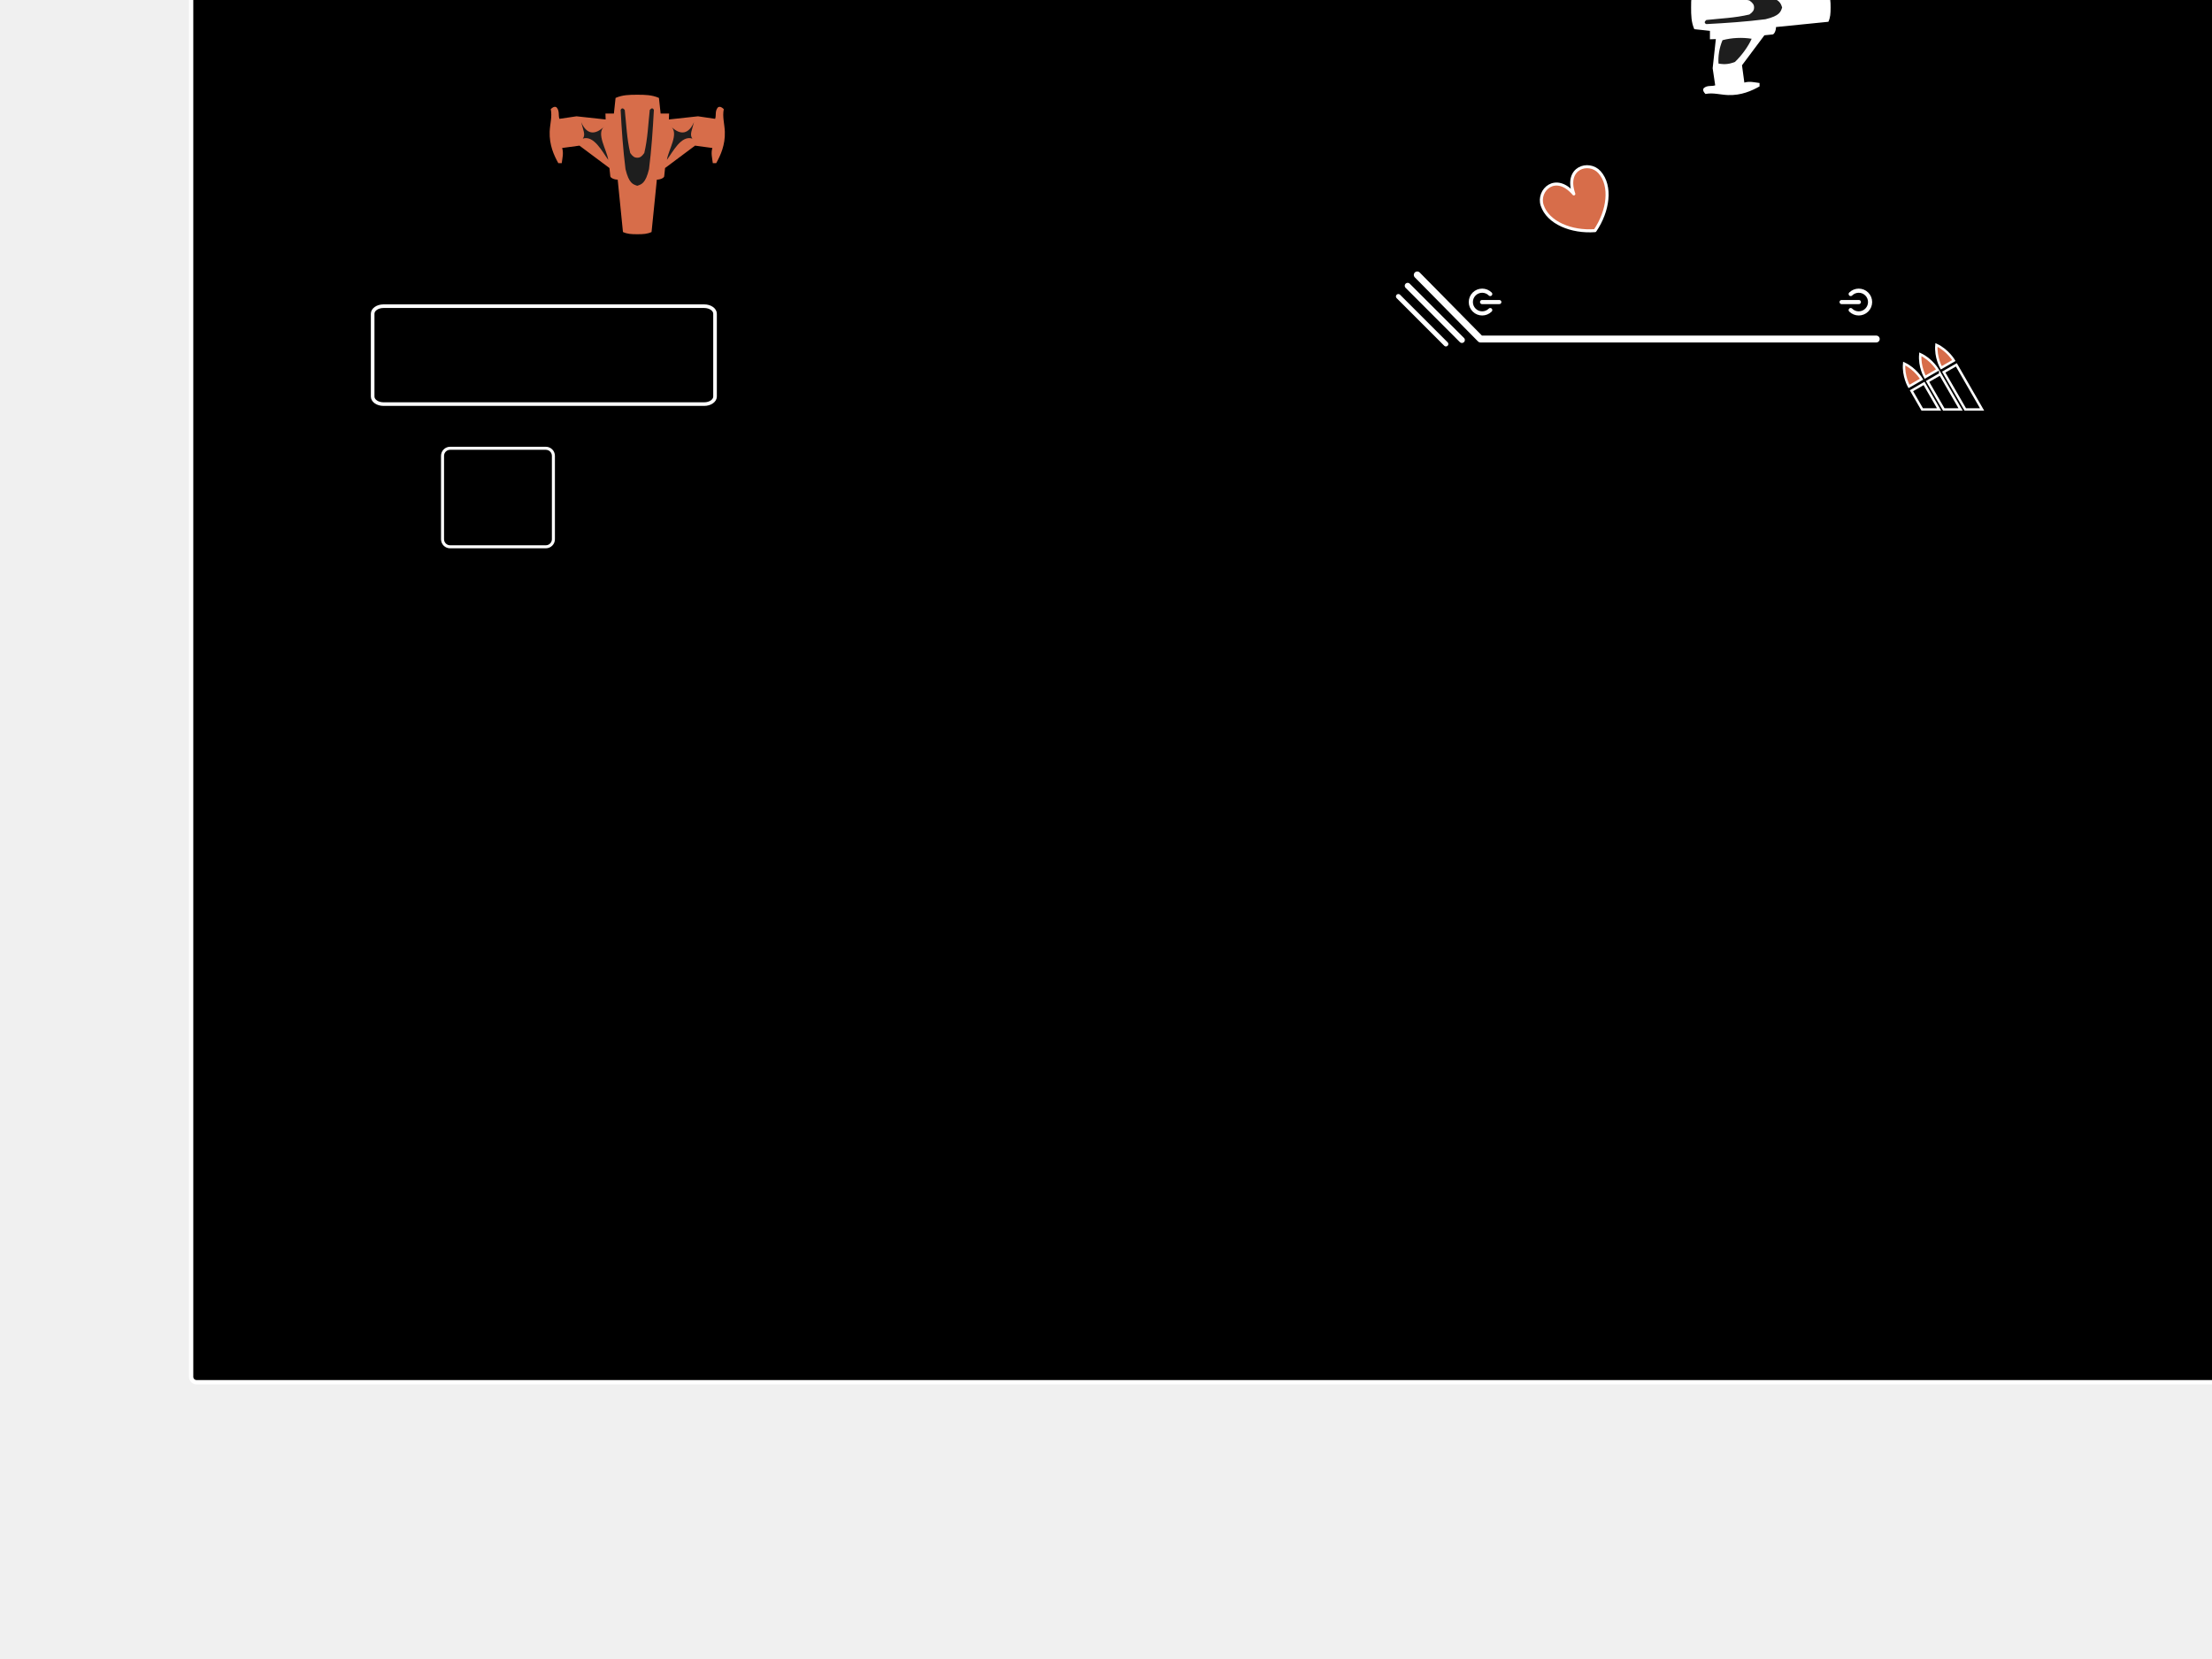
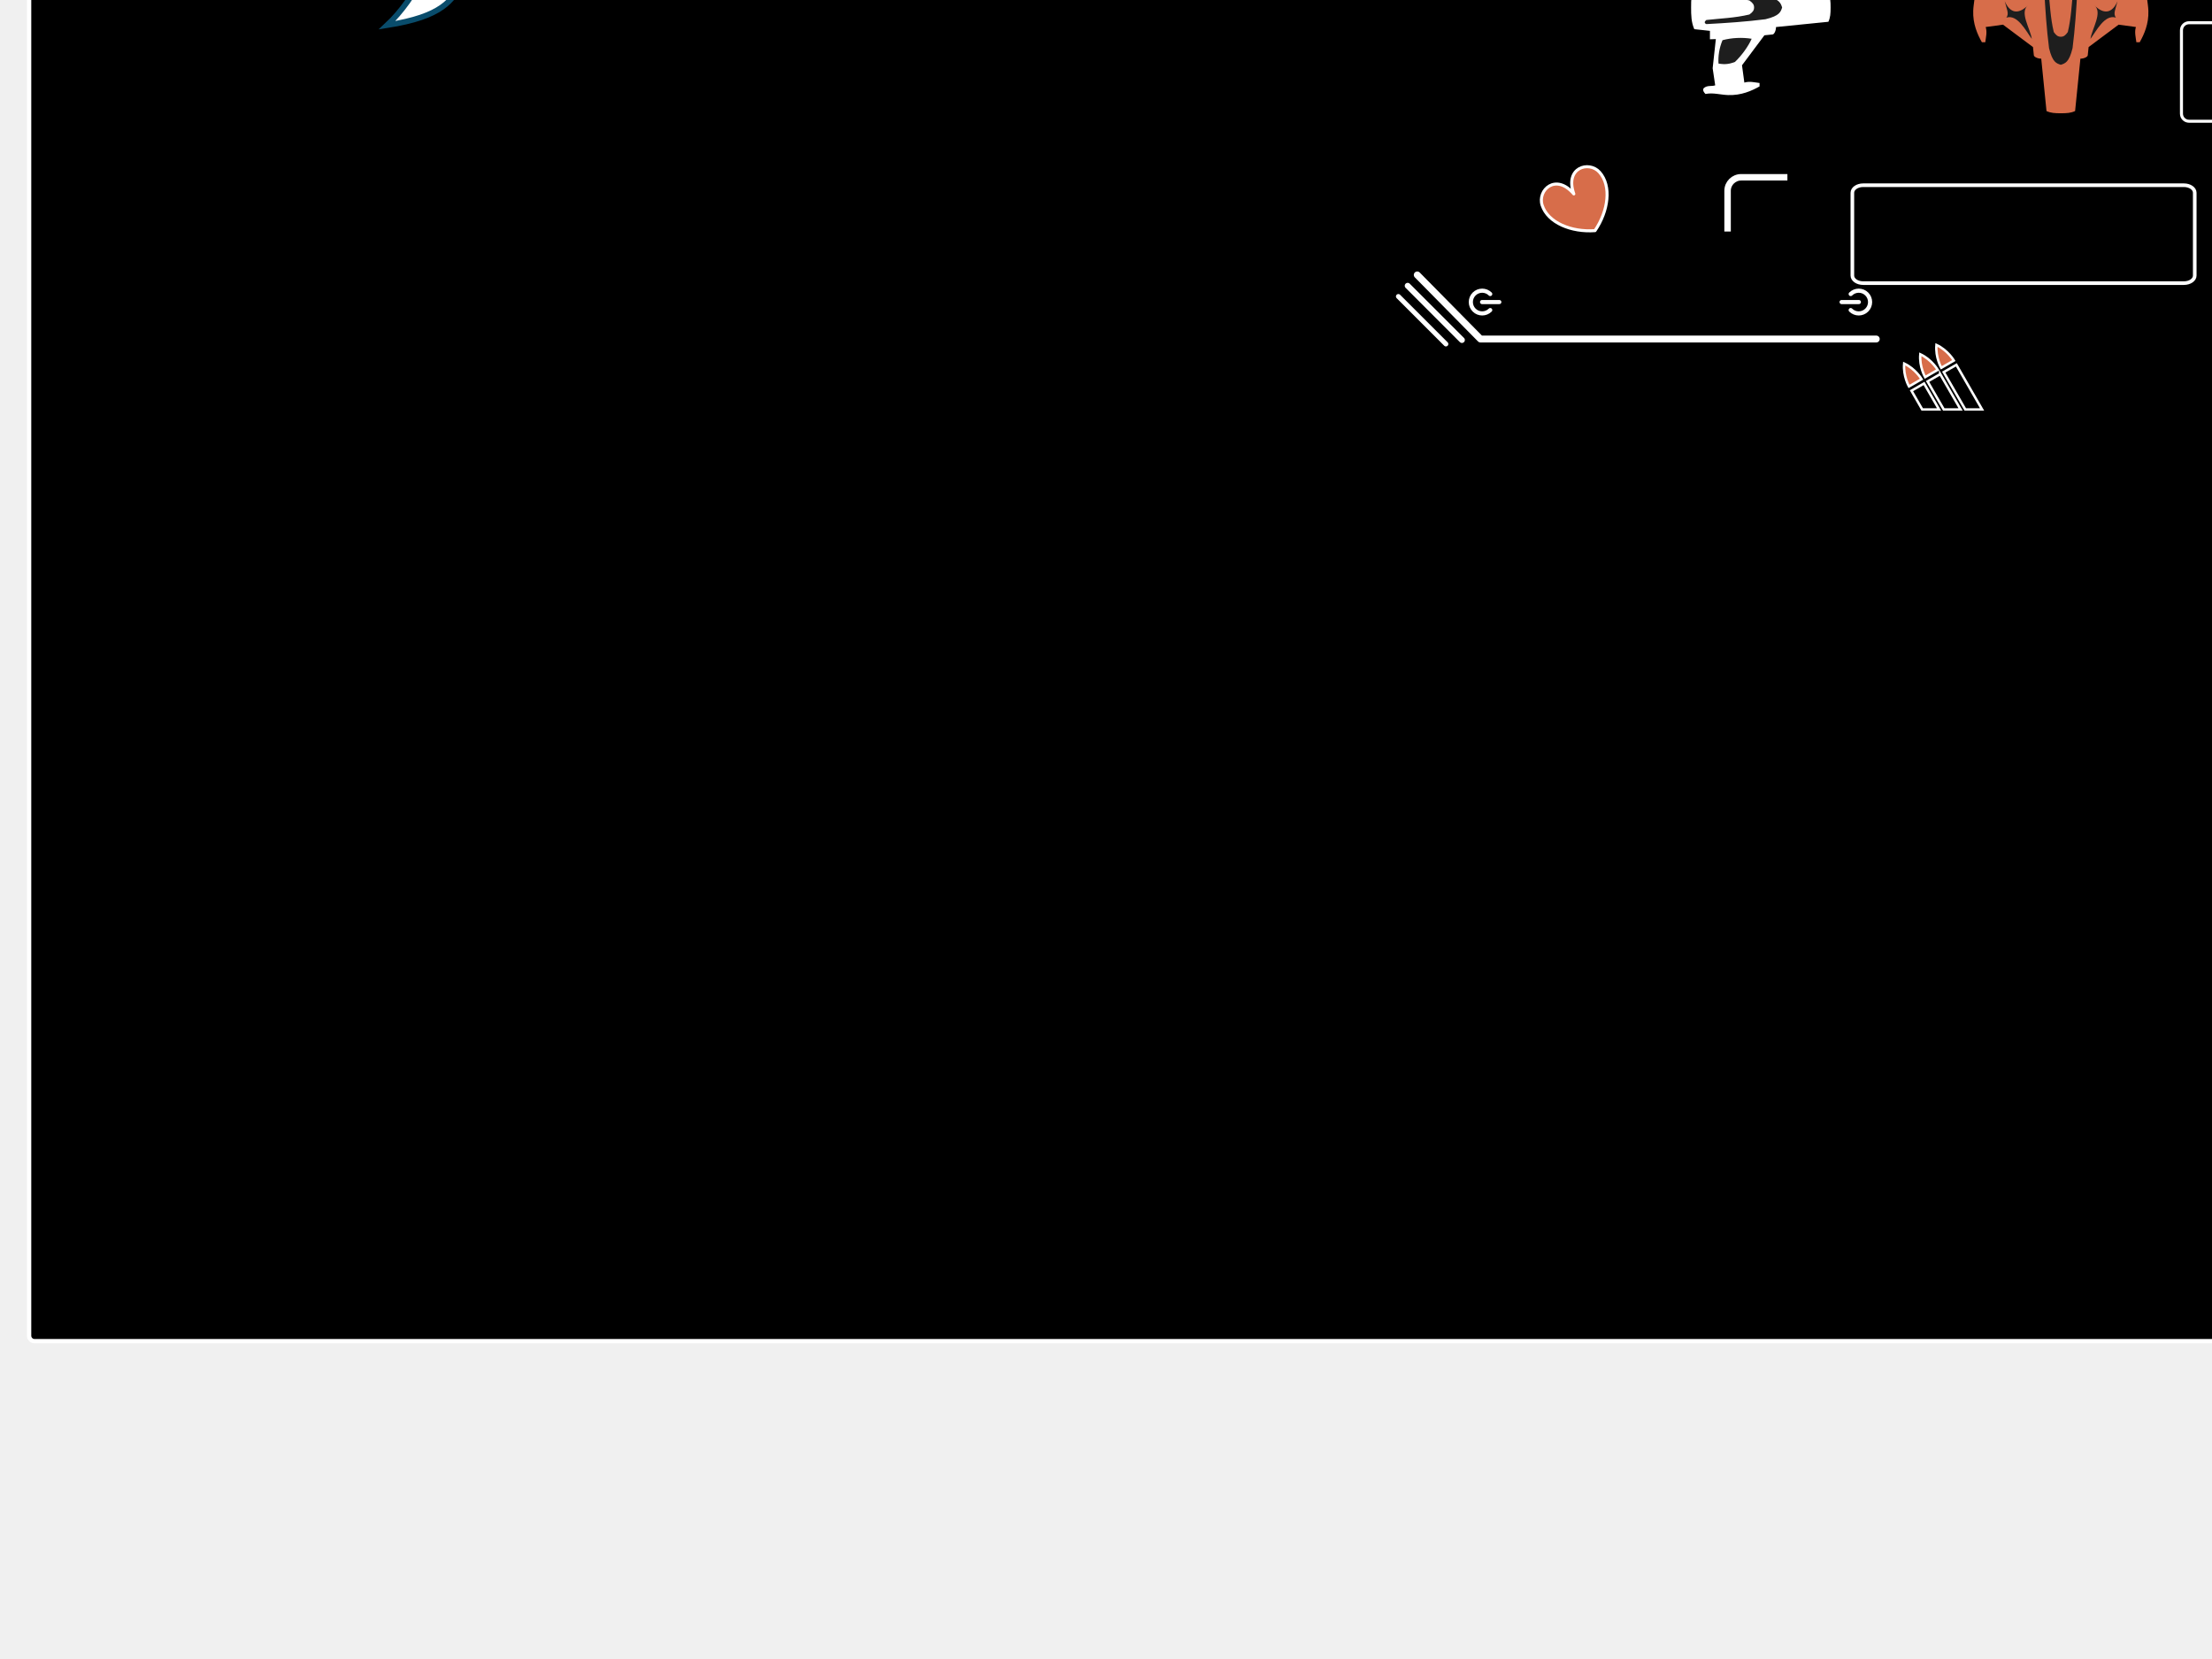
<svg xmlns="http://www.w3.org/2000/svg" xmlns:ns1="http://www.openswatchbook.org/uri/2009/osb" xmlns:xlink="http://www.w3.org/1999/xlink" width="1024px" height="768px" id="svg2985" version="1.1">
  <defs id="defs2987">
+     <linearGradient id="linearGradient3925">
+       <stop style="stop-color:#ffffff;stop-opacity:1;" offset="0" id="stop3927" />
+       <stop style="stop-color:#ffffff;stop-opacity:0;" offset="1" id="stop3929" />
+     </linearGradient>
    <linearGradient id="linearGradient5661" ns1:paint="solid">
      <stop style="stop-color:#ffffff;stop-opacity:1;" offset="0" id="stop5663" />
    </linearGradient>
    <linearGradient id="linearGradient3910">
      <stop style="stop-color:#ffffff;stop-opacity:0;" offset="0" id="stop3912" />
      <stop id="stop3918" offset="0.463" style="stop-color:#ffffff;stop-opacity:1;" />
      <stop style="stop-color:#ffffff;stop-opacity:0;" offset="1" id="stop3914" />
    </linearGradient>
    <linearGradient id="linearGradient3852">
      <stop id="stop3854" offset="0" style="stop-color:#ffffff;stop-opacity:1;" />
      <stop id="stop3856" offset="1" style="stop-color:#808080;stop-opacity:1;" />
    </linearGradient>
    <linearGradient id="linearGradient3781">
      <stop style="stop-color:#ffffff;stop-opacity:1;" offset="0" id="stop3783" />
      <stop style="stop-color:#ffffff;stop-opacity:0;" offset="1" id="stop3785" />
    </linearGradient>
    <filter id="filter3765" height="1.4" y="-0.2" width="1.4" x="-0.2" color-interpolation-filters="sRGB">
      <feTurbulence id="feTurbulence3767" baseFrequency="0.05" numOctaves="5" type="fractalNoise" result="result91" />
      <feDisplacementMap id="feDisplacementMap3769" in2="result91" scale="25" result="result5" xChannelSelector="R" in="SourceGraphic" />
      <feComposite id="feComposite3771" in2="result5" in="SourceGraphic" operator="atop" />
    </filter>
    <radialGradient xlink:href="#linearGradient3781" id="radialGradient3787" cx="64.5" cy="196.5" fx="64.5" fy="196.5" r="41.3" gradientUnits="userSpaceOnUse" gradientTransform="matrix(0.2421631,-0.5563984,0.5089602,0.2215165,-51.13021,188.8597)" />
    <linearGradient id="linearGradient4279">
      <stop style="stop-color:#4a97d7;stop-opacity:1;" offset="0" id="stop4281" />
      <stop style="stop-color:#1e1e1e;stop-opacity:1;" offset="1" id="stop4283" />
    </linearGradient>
    <linearGradient id="linearGradient3814">
      <stop style="stop-color:#f4880b;stop-opacity:1;" offset="0" id="stop3816" />
      <stop style="stop-color:#ffb263;stop-opacity:1;" offset="1" id="stop3818" />
    </linearGradient>
    <linearGradient xlink:href="#linearGradient3797" id="linearGradient3873" gradientUnits="userSpaceOnUse" x1="472.181" y1="291.86" x2="472.181" y2="277.76" gradientTransform="matrix(0.9194079,0,0,1.001063,28.50064,-0.3084863)" />
    <linearGradient id="linearGradient3797">
      <stop id="stop3799" offset="0" style="stop-color:#f40b0b;stop-opacity:1;" />
      <stop id="stop3801" offset="1" style="stop-color:#ff6363;stop-opacity:1;" />
    </linearGradient>
    <linearGradient id="linearGradient4279-2">
      <stop style="stop-color:#c9c9c9;stop-opacity:1;" offset="0" id="stop4281-3" />
      <stop style="stop-color:#f2f2f2;stop-opacity:1;" offset="1" id="stop4283-1" />
    </linearGradient>
    <linearGradient id="linearGradient3814-8">
      <stop style="stop-color:#f4880b;stop-opacity:1;" offset="0" id="stop3816-8" />
      <stop style="stop-color:#ffb263;stop-opacity:1;" offset="1" id="stop3818-2" />
    </linearGradient>
    <linearGradient xlink:href="#linearGradient3797-7" id="linearGradient3873-7" gradientUnits="userSpaceOnUse" x1="472.181" y1="291.86" x2="472.181" y2="277.76" gradientTransform="matrix(0.9194079,0,0,1.001063,28.50064,-0.3084863)" />
    <linearGradient id="linearGradient3797-7">
      <stop id="stop3799-1" offset="0" style="stop-color:#f40b0b;stop-opacity:1;" />
      <stop id="stop3801-2" offset="1" style="stop-color:#ff6363;stop-opacity:1;" />
    </linearGradient>
+     <filter id="filter4049" color-interpolation-filters="sRGB">
+       <feGaussianBlur id="feGaussianBlur4051" stdDeviation="3" />
+     </filter>
  </defs>
  <g id="layer1">
-     <rect style="fill:#000000;fill-opacity:1;stroke:#ffffff;stroke-width:2;stroke-linecap:round;stroke-linejoin:round;stroke-miterlimit:4;stroke-opacity:1;stroke-dasharray:none" id="rect2993" width="1081" height="778" x="88.477" y="-138.143" rx="2.5" ry="2.5" />
-     <path style="fill:url(#radialGradient3787);fill-opacity:1;stroke:none;filter:url(#filter3765)" id="particle" d="m 94,196.5 a 29.5,29.5 0 1 1 -59,0 29.5,29.5 0 1 1 59,0 z" transform="matrix(0.5034843,0,0,0.5034843,634.9651,-311.6977)" />
+     <rect style="fill:#000000;fill-opacity:1;stroke:#ffffff;stroke-width:2;stroke-linecap:round;stroke-linejoin:round;stroke-miterlimit:4;stroke-opacity:1;stroke-dasharray:none" id="rect2993" width="1081" height="778" x="13.477" y="-157.143" rx="2.5" ry="2.5" />
+     <path style="fill:url(#radialGradient3787);fill-opacity:1;stroke:none;filter:url(#filter3765)" id="particle" d="m 94,196.5 a 29.5,29.5 0 1 1 -59,0 29.5,29.5 0 1 1 59,0 z" transform="matrix(0.5034843,0,0,0.5034843,85.51933,-144.6245)" />
    <g id="player" transform="matrix(0,-0.7589824,0.7589824,0,738.9965,161.0677)">
      <rect ry="2.5" y="64.75" x="196.5" height="49.75" width="21.25" id="rect3836" style="fill:#1e1e1e;fill-opacity:1;stroke:none" />
      <path id="path3811" d="m 194.422,59.739 -1.025,9.541 -5.146,0 0.114,3.598 -17.76,-1.935 -10.429,1.548 c -0.81,-2.256 0.269,-4.856 -1.822,-7.081 -1.307,-0.647 -2.394,0.127 -3.461,1.161 0.957,4.594 -0.491,9.024 -0.66,13.776 -0.286,8.026 2.562,14.359 5.283,19.195 l 2.072,0 c 0.384,-3.091 1.229,-6.176 0.25,-9.267 l 10.565,-1.435 18.284,13.662 0.524,5.032 c 0.097,0.945 2.295,2.049 4.508,2.049 l 3.211,31.946 c 2.622,1.204 5.022,1.351 8.721,1.351 3.699,0 6.099,-0.146 8.721,-1.351 l 3.233,-31.946 c 2.213,0 4.389,-1.104 4.486,-2.049 l 0.524,-5.032 18.284,-13.662 10.565,1.435 c -0.979,3.091 -0.111,6.176 0.273,9.267 l 2.049,0 c 2.721,-4.836 5.569,-11.169 5.283,-19.195 -0.169,-4.752 -1.595,-9.182 -0.638,-13.776 -1.067,-1.034 -2.177,-1.808 -3.484,-1.161 -2.091,2.225 -0.989,4.825 -1.799,7.081 l -10.429,-1.548 -17.783,1.935 0.137,-3.598 -5.169,0 -1.025,-9.541 c -4.263,-1.878 -8.534,-1.943 -13.229,-1.943 -4.696,0 -8.966,0.065 -13.229,1.943 z m 4.235,6.376 c 0.422,0.028 0.869,0.368 1.366,0.956 0.973,8.779 1.245,17.515 3.347,26.276 1.458,2.04 2.513,2.855 4.284,2.857 1.771,0.002 2.815,-0.81 4.277,-2.857 2.102,-8.761 2.374,-17.497 3.347,-26.276 0.994,-1.176 1.854,-1.396 2.505,0 -0.642,12.229 -1.466,24.349 -2.96,36.067 -2.119,8.847 -4.655,9.329 -7.173,10.178 -2.518,-0.85 -5.054,-1.331 -7.173,-10.178 -1.494,-11.718 -2.318,-23.838 -2.96,-36.067 0.326,-0.698 0.716,-0.984 1.138,-0.956 z" style="fill:#ffffff;fill-opacity:1;stroke:none" />
      <path id="path3862" d="m 226.667,94.733 c 4.784,-2.115 10.278,-6.155 14.133,-10.182 1.27,-3.317 1.706,-5.931 1,-10.039 -4.35,-0.312 -9.42,0.406 -14.258,2.438 -1.491,5.565 -1.813,11.892 -0.875,17.783 z" style="fill:#1e1e1e;fill-opacity:1;stroke:none" />
      <path style="fill:#1e1e1e;fill-opacity:1;stroke:none" d="m 188.576,94.733 c -4.784,-2.115 -10.278,-6.155 -14.133,-10.182 -1.27,-3.317 -1.706,-5.931 -1,-10.039 4.35,-0.312 9.42,0.406 14.258,2.438 1.491,5.565 1.813,11.892 0.875,17.783 z" id="path3864" />
    </g>
-     <g transform="matrix(0.7589824,0,0,0.7589824,137.4019,-0.0077979)" id="enemy">
+     <g transform="matrix(0.7589824,0,0,0.7589824,796.4019,-56.0078)" id="enemy">
      <rect style="fill:#1e1e1e;fill-opacity:1;stroke:none" id="rect3884" width="21.25" height="49.75" x="196.5" y="64.75" ry="2.5" />
      <path style="fill:#d76d4a;fill-opacity:1;stroke:none" d="m 194.422,59.739 -1.025,9.541 -5.146,0 0.114,3.598 -17.76,-1.935 -10.429,1.548 c -0.81,-2.256 0.269,-4.856 -1.822,-7.081 -1.307,-0.647 -2.394,0.127 -3.461,1.161 0.957,4.594 -0.491,9.024 -0.66,13.776 -0.286,8.026 2.562,14.359 5.283,19.195 l 2.072,0 c 0.384,-3.091 1.229,-6.176 0.25,-9.267 l 10.565,-1.435 18.284,13.662 0.524,5.032 c 0.097,0.945 2.295,2.049 4.508,2.049 l 3.211,31.946 c 2.622,1.204 5.022,1.351 8.721,1.351 3.699,0 6.099,-0.146 8.721,-1.351 l 3.233,-31.946 c 2.213,0 4.389,-1.104 4.486,-2.049 l 0.524,-5.032 18.284,-13.662 10.565,1.435 c -0.979,3.091 -0.111,6.176 0.273,9.267 l 2.049,0 c 2.721,-4.836 5.569,-11.169 5.283,-19.195 -0.169,-4.752 -1.595,-9.182 -0.638,-13.776 -1.067,-1.034 -2.177,-1.808 -3.484,-1.161 -2.091,2.225 -0.989,4.825 -1.799,7.081 l -10.429,-1.548 -17.783,1.935 0.137,-3.598 -5.169,0 -1.025,-9.541 c -4.263,-1.878 -8.534,-1.943 -13.229,-1.943 -4.696,0 -8.966,0.065 -13.229,1.943 z m 4.235,6.376 c 0.422,0.028 0.869,0.368 1.366,0.956 0.973,8.779 1.245,17.515 3.347,26.276 1.458,2.04 2.513,2.855 4.284,2.857 1.771,0.002 2.815,-0.81 4.277,-2.857 2.102,-8.761 2.374,-17.497 3.347,-26.276 0.994,-1.176 1.854,-1.396 2.505,0 -0.642,12.229 -1.466,24.349 -2.96,36.067 -2.119,8.847 -4.655,9.329 -7.173,10.178 -2.518,-0.85 -5.054,-1.331 -7.173,-10.178 -1.494,-11.718 -2.318,-23.838 -2.96,-36.067 0.326,-0.698 0.716,-0.984 1.138,-0.956 z" id="path3886" />
      <path id="path3890" d="m 189.973,97.528 c -3.536,-4.735 -8.69,-15.22 -15.531,-12.977 1.855,-2.366 0.149,-5.366 -1,-10.039 3.1,7.086 8.036,8.59 14.258,2.438 -5.465,4.271 1.374,14.345 2.272,20.578 z" style="fill:#1e1e1e;fill-opacity:1;stroke:none" />
      <path style="fill:#1e1e1e;fill-opacity:1;stroke:none" d="m 225.732,97.528 c 3.536,-4.735 8.69,-15.22 15.531,-12.977 -1.855,-2.366 -0.149,-5.366 1,-10.039 -3.1,7.086 -8.036,8.59 -14.258,2.438 5.465,4.271 -1.374,14.345 -2.272,20.578 z" id="path3892" />
    </g>
-     <path id="flame" d="m 685.354,-279.708 c -7.684,12.409 -19.233,13.098 -30.073,16.281 10.845,3.301 22.444,3.895 30.073,16.281 z" style="fill:#ffffff;fill-opacity:1;stroke:none" />
+     <path id="flame" d="m 135.908,-112.635 c -7.684,12.409 -19.233,13.098 -30.073,16.281 10.845,3.301 22.444,3.895 30.073,16.281 z" style="fill:#ffffff;fill-opacity:1;stroke:none" />
    <g id="btn" style="stroke:#ffffff;stroke-opacity:1" transform="translate(29.54773,6.694913)">
      <path id="path3970" d="m 626.542,120.573 29.265,29.675 183.221,0" style="fill:none;stroke:#ffffff;stroke-width:3.193;stroke-linecap:round;stroke-linejoin:round;stroke-miterlimit:4;stroke-opacity:1;stroke-dasharray:none" />
      <path id="path4013" d="m 622.103,125.596 25.116,25.116" style="fill:none;stroke:#ffffff;stroke-width:2.714;stroke-linecap:round;stroke-linejoin:round;stroke-miterlimit:4;stroke-opacity:1;stroke-dasharray:none" />
      <path id="path4017" d="m 617.793,130.538 22.023,22.023" style="fill:none;stroke:#ffffff;stroke-width:2.235;stroke-linecap:round;stroke-linejoin:miter;stroke-miterlimit:4;stroke-opacity:1;stroke-dasharray:none" />
      <path transform="matrix(0.9921756,0,0,0.9921756,19.2229,-3.754833)" d="m 646.156,141.718 c -2.071,2.071 -5.429,2.071 -7.5,1e-5 -2.071,-2.071 -2.071,-5.429 0,-7.5 2.071,-2.071 5.429,-2.071 7.5,-1e-5" id="path5395" style="fill:none;stroke:#ffffff;stroke-width:1.931;stroke-linecap:round;stroke-linejoin:round;stroke-miterlimit:4;stroke-opacity:1;stroke-dasharray:none" />
      <path id="path5399" d="m 656.543,133.134 7.984,0" style="fill:none;stroke:#ffffff;stroke-width:1.916;stroke-linecap:round;stroke-linejoin:miter;stroke-miterlimit:4;stroke-opacity:1;stroke-dasharray:none" />
      <path style="fill:none;stroke:#ffffff;stroke-width:1.931;stroke-linecap:round;stroke-linejoin:round;stroke-miterlimit:4;stroke-opacity:1;stroke-dasharray:none" id="path5401" d="m 646.156,141.718 c -2.071,2.071 -5.429,2.071 -7.5,1e-5 -2.071,-2.071 -2.071,-5.429 0,-7.5 2.071,-2.071 5.429,-2.071 7.5,-1e-5" transform="matrix(-0.9921756,0,0,0.9921756,1468.29,-3.754833)" />
      <path style="fill:none;stroke:#ffffff;stroke-width:1.916;stroke-linecap:round;stroke-linejoin:miter;stroke-miterlimit:4;stroke-opacity:1;stroke-dasharray:none" d="m 830.97,133.134 -7.984,0" id="path5403" />
    </g>
    <path id="health" style="fill:#d76d4a;fill-opacity:1;stroke:#ffffff;stroke-width:1.403;stroke-linecap:round;stroke-linejoin:round;stroke-miterlimit:4;stroke-opacity:1;stroke-dasharray:none" d="m 740.449,79.704 c -4.869,-5.445 -16.227,-2.129 -11.883,10.063 -8.387,-9.858 -16.938,-1.68 -14.657,5.26 2.672,8.129 13.564,12.556 24.47,11.737 6.162,-9.035 7.775,-20.681 2.07,-27.06 z" />
    <g id="bullets" transform="matrix(0.6684759,0,0,0.6684759,523.3731,17.56488)">
      <path id="rect3822" d="m 535.739,225.512 c 7.815,3.618 12.05,10.802 12.05,10.802 l -8.72,5.035 c 0,0 -4.12,-7.25 -3.33,-15.837 z" style="fill:#d76d4a;fill-opacity:1;stroke:#ffffff;stroke-width:1.701;stroke-miterlimit:4;stroke-opacity:1;stroke-dasharray:none" />
      <path style="fill:#d76d4a;fill-opacity:1;stroke:#ffffff;stroke-width:1.701;stroke-miterlimit:4;stroke-opacity:1;stroke-dasharray:none" d="m 546.915,219.06 c 7.815,3.618 12.05,10.802 12.05,10.802 l -8.72,5.035 c 0,0 -4.12,-7.25 -3.33,-15.837 z" id="path3838" />
      <path id="path3842" d="m 558.091,212.608 c 7.815,3.618 12.05,10.802 12.05,10.802 l -8.72,5.035 c 0,0 -4.12,-7.25 -3.33,-15.837 z" style="fill:#d76d4a;fill-opacity:1;stroke:#ffffff;stroke-width:1.701;stroke-miterlimit:4;stroke-opacity:1;stroke-dasharray:none" />
      <path id="path3844" d="m 571.875,226.375 -8.75,5.031 14.938,25.875 11.625,0 L 571.875,226.375 z m -11.188,6.438 -8.75,5.062 11.219,19.406 11.656,0 -14.125,-24.469 z m -11.188,6.469 -8.719,5.031 7.469,12.969 11.656,0 -10.406,-18 z" style="fill:none;stroke:#ffffff;stroke-width:1.701;stroke-linecap:square;stroke-linejoin:miter;stroke-miterlimit:4;stroke-opacity:1;stroke-dashoffset:0" />
    </g>
-     <rect style="fill:none;stroke:#ffffff;stroke-width:1.403;stroke-linecap:square;stroke-linejoin:miter;stroke-miterlimit:4;stroke-opacity:1;stroke-dasharray:none;stroke-dashoffset:0" id="frame_rect" width="51.324" height="45.603" x="204.862" y="207.521" rx="3.508" ry="3.488" />
-     <rect ry="3.487" rx="5.01" y="141.741" x="172.515" height="45.328" width="158.494" id="frame_long" style="fill:none;stroke:#ffffff;stroke-width:1.672;stroke-linecap:square;stroke-linejoin:miter;stroke-miterlimit:4;stroke-opacity:1;stroke-dasharray:none;stroke-dashoffset:0" />
-     <path style="fill:none;stroke:#ffffff;stroke-width:3;stroke-linecap:square;stroke-linejoin:miter;stroke-miterlimit:4;stroke-opacity:1;stroke-dasharray:none;stroke-dashoffset:0" d="m 724.192,-18.393 0,-17.345 c 0,-1.735 0.703,-3.301 1.841,-4.433 1.139,-1.132 2.714,-1.831 4.459,-1.831 l 19.895,0" id="selection" />
-     <g id="lander" transform="translate(189.5046,-188.0904)">
+     <rect style="fill:none;stroke:#ffffff;stroke-width:1.403;stroke-linecap:square;stroke-linejoin:miter;stroke-miterlimit:4;stroke-opacity:1;stroke-dasharray:none;stroke-dashoffset:0" id="frame_rect" width="51.324" height="45.603" x="1009.862" y="10.521" rx="3.508" ry="3.488" />
+     <rect ry="3.487" rx="5.01" y="85.741" x="857.515" height="45.328" width="158.494" id="frame_long" style="fill:none;stroke:#ffffff;stroke-width:1.672;stroke-linecap:square;stroke-linejoin:miter;stroke-miterlimit:4;stroke-opacity:1;stroke-dasharray:none;stroke-dashoffset:0" />
+     <path style="fill:none;stroke:#ffffff;stroke-width:3;stroke-linecap:square;stroke-linejoin:miter;stroke-miterlimit:4;stroke-opacity:1;stroke-dasharray:none;stroke-dashoffset:0" d="m 799.747,105.68 0,-17.345 c 0,-1.735 0.703,-3.301 1.841,-4.433 1.139,-1.132 2.714,-1.831 4.459,-1.831 l 19.895,0" id="selection" />
+     <g id="lander" transform="translate(-359.9411,-21.01724)">
      <path id="rect3872" d="m 601.359,8.304 c -17.366,5.308 -38.519,5.483 -47.005,3.183 3.184,-9.051 3.391,-18.103 0,-27.154 9.417,-1.925 30.043,-1.816 47.041,3.292" style="fill:#ffffff;fill-opacity:1;stroke:#094c6b;stroke-width:2.819;stroke-linecap:butt;stroke-linejoin:round;stroke-miterlimit:4;stroke-opacity:1;stroke-dasharray:none;stroke-dashoffset:0" />
      <path id="path3880" d="m 602.347,-12.129 c 7.327,2.202 15.289,5.689 19.889,10.104 l 0,0 C 617.685,2.396 609.014,6.033 601.642,8.287 z" style="fill:#ffffff;fill-opacity:1;stroke:#094c6b;stroke-width:2.684;stroke-linecap:square;stroke-linejoin:miter;stroke-miterlimit:4;stroke-opacity:1;stroke-dasharray:none;stroke-dashoffset:0" />
      <path id="path3875" d="m 574.199,-16.941 c -6.693,-0.464 -13.386,-0.567 -20.078,0.831 -1.426,-5.115 -8.533,-14.999 -14.956,-20.995 25.677,4.028 30.073,11.407 35.034,20.164 z" style="fill:#ffffff;fill-opacity:1;stroke:#094c6b;stroke-width:2.587;stroke-opacity:1" />
      <path style="fill:#ffffff;fill-opacity:1;stroke:#094c6b;stroke-width:2.587;stroke-opacity:1" d="m 574.199,12.521 c -6.693,0.464 -13.386,0.567 -20.078,-0.831 -1.426,5.115 -8.533,14.999 -14.956,20.995 25.677,-4.028 30.073,-11.407 35.034,-20.164 z" id="path3882" />
      <path style="fill:none;stroke:#094c6b;stroke-width:3.367px;stroke-linecap:butt;stroke-linejoin:miter;stroke-opacity:1" d="m 534.368,-2.246 41.963,0" id="path3891" />
      <path transform="translate(2.25,-13.75)" d="m 594.75,11.375 c 0,4.763 -3.862,8.625 -8.625,8.625 -4.763,0 -8.625,-3.862 -8.625,-8.625 0,-4.763 3.862,-8.625 8.625,-8.625 4.763,0 8.625,3.862 8.625,8.625 z" id="path3823" style="fill:#08102c;fill-opacity:1;stroke:#094c6b;stroke-width:2;stroke-miterlimit:4;stroke-opacity:1;stroke-dasharray:none" />
    </g>
-     <rect style="fill:#ffffff;fill-opacity:1;stroke:none" id="fuel_level" width="101.5" height="5.5" x="738.005" y="-285.448" />
-     <g id="fuel_level_back" transform="translate(189.5046,-188.0904)">
+     <rect style="fill:#ffffff;fill-opacity:1;stroke:none" id="fuel_level" width="101.5" height="5.5" x="188.559" y="-118.375" />
+     <g id="fuel_level_back" transform="translate(-359.9411,-21.01724)">
      <rect transform="matrix(0,-1,1,0,0,0)" y="514.995" x="63.745" height="103.509" width="7.759" id="rect3829" style="fill:#08102c;fill-opacity:1;stroke:#094c6b;stroke-width:2.241;stroke-linecap:round;stroke-linejoin:round;stroke-miterlimit:4;stroke-opacity:1;stroke-dasharray:none" />
      <text transform="scale(1.193274,0.8380308)" id="text3848" y="-90.482" x="430.367" style="font-size:34.738px;font-style:normal;font-weight:normal;line-height:125%;letter-spacing:0.25px;word-spacing:0px;fill:#000000;fill-opacity:1;stroke:none;font-family:Sans" xml:space="preserve">
        <tspan style="font-size:20.843px;font-style:normal;font-variant:normal;font-weight:bold;font-stretch:normal;letter-spacing:0.25px;fill:#ffffff;fill-opacity:1;font-family:Courier New;-inkscape-font-specification:Courier New Bold" y="-90.482" x="430.367" id="tspan3850">топливо</tspan>
      </text>
    </g>
+     <path style="fill:#ffffff;fill-opacity:1;stroke:none;filter:url(#filter4049)" id="star" d="m 616.597,400.505 -1.07,-47.215 -47.215,-1.07 47.215,-1.07 1.07,-47.215 1.07,47.215 47.215,1.07 -47.215,1.07 z" transform="matrix(0.3708343,0,0,0.353677,72.94173,-173.3513)" />
  </g>
</svg>
